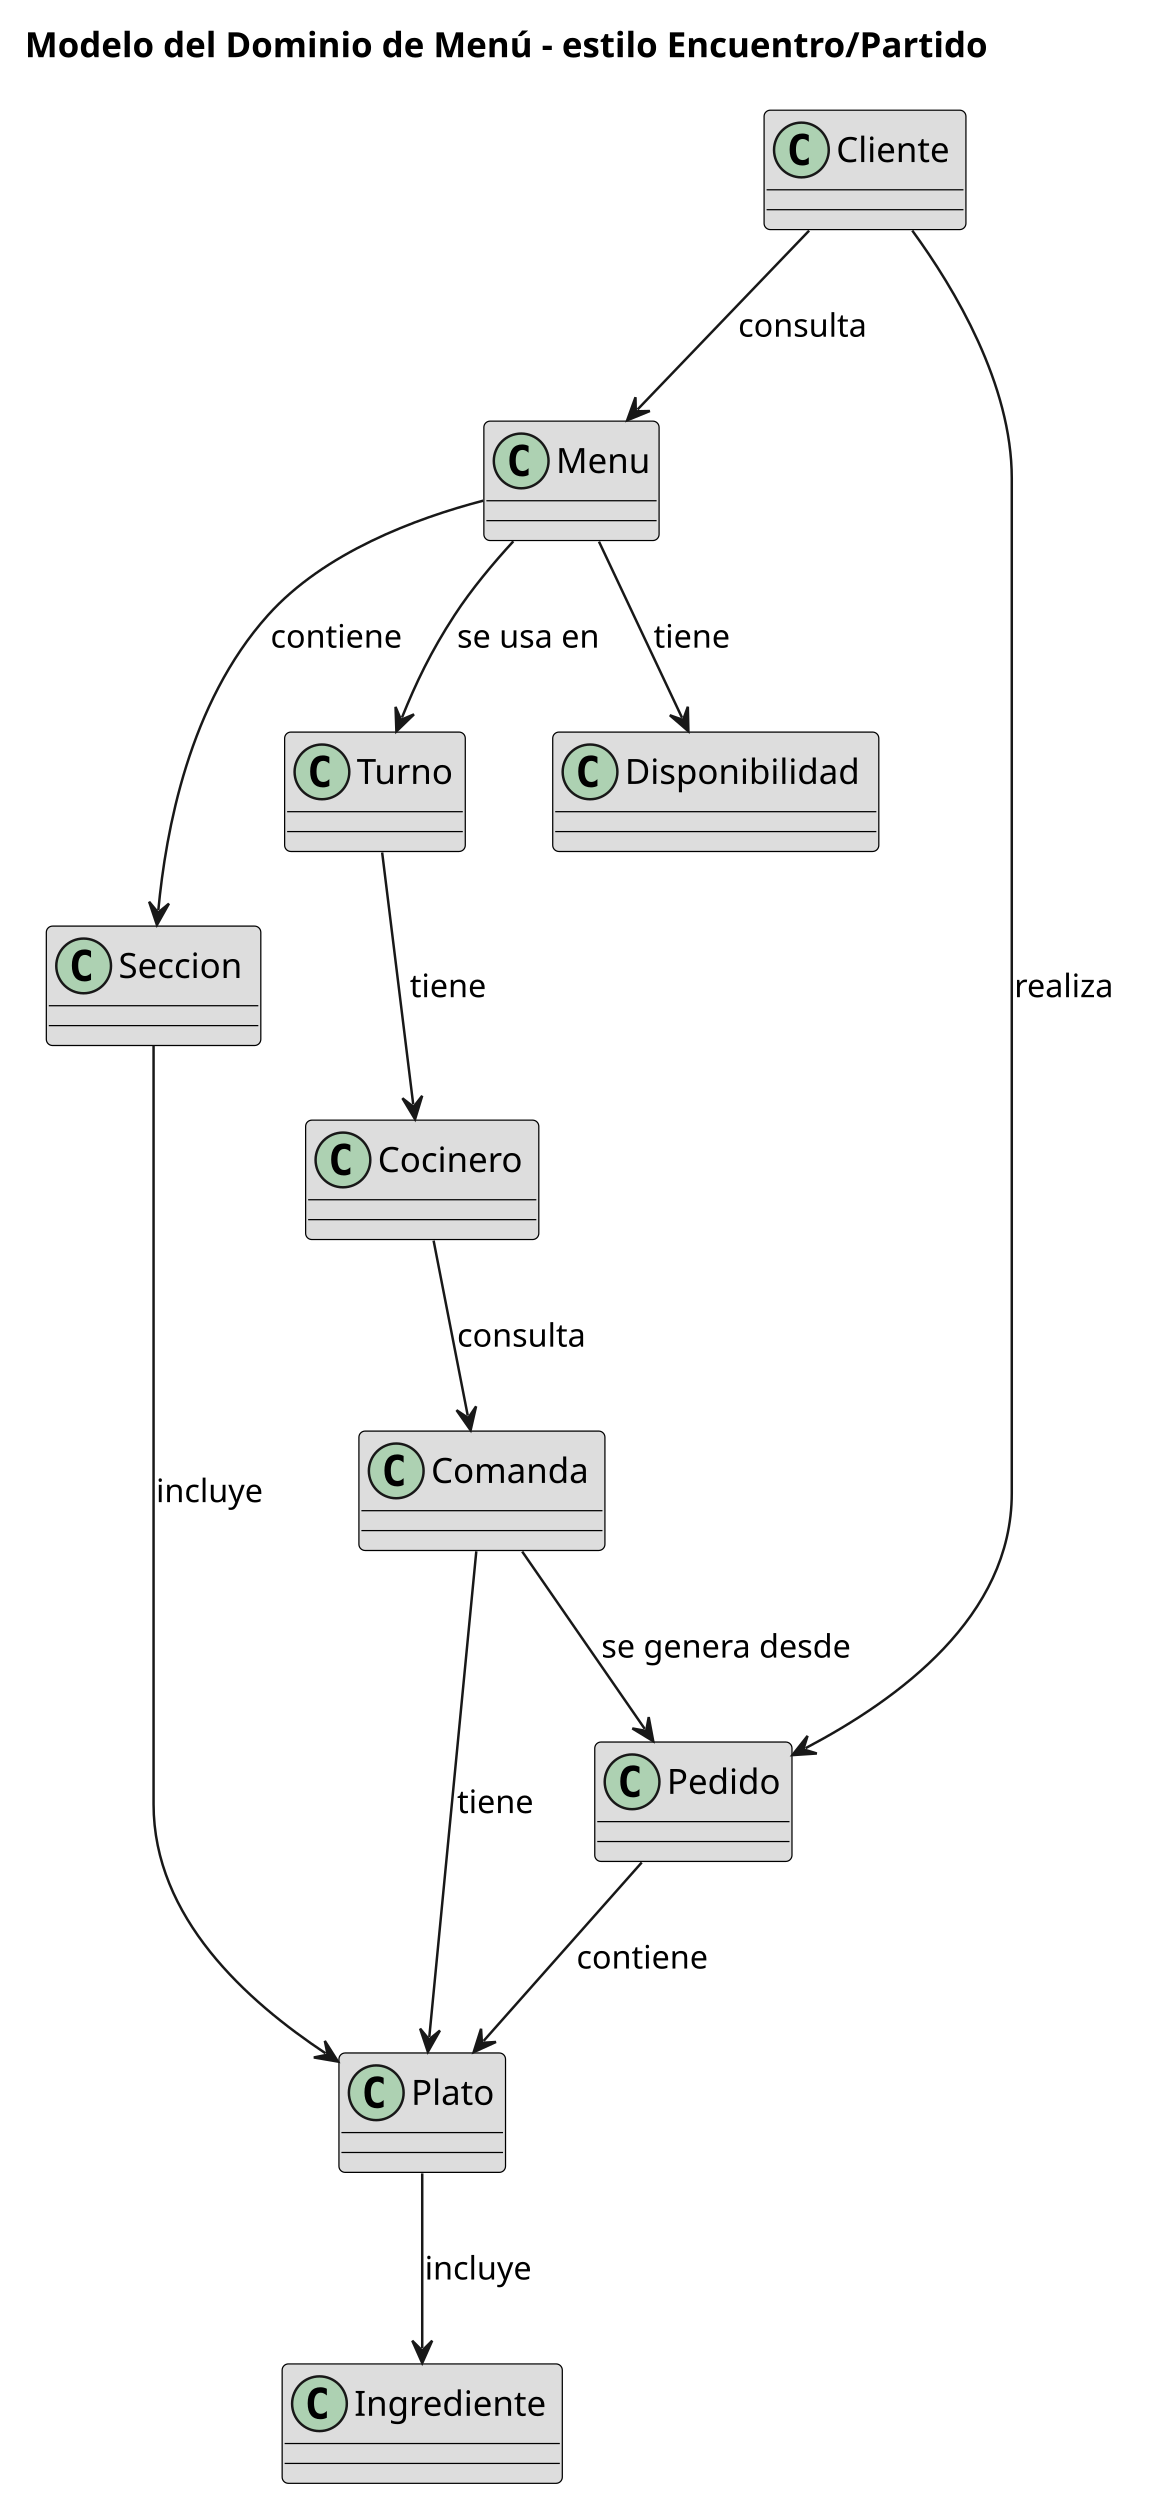
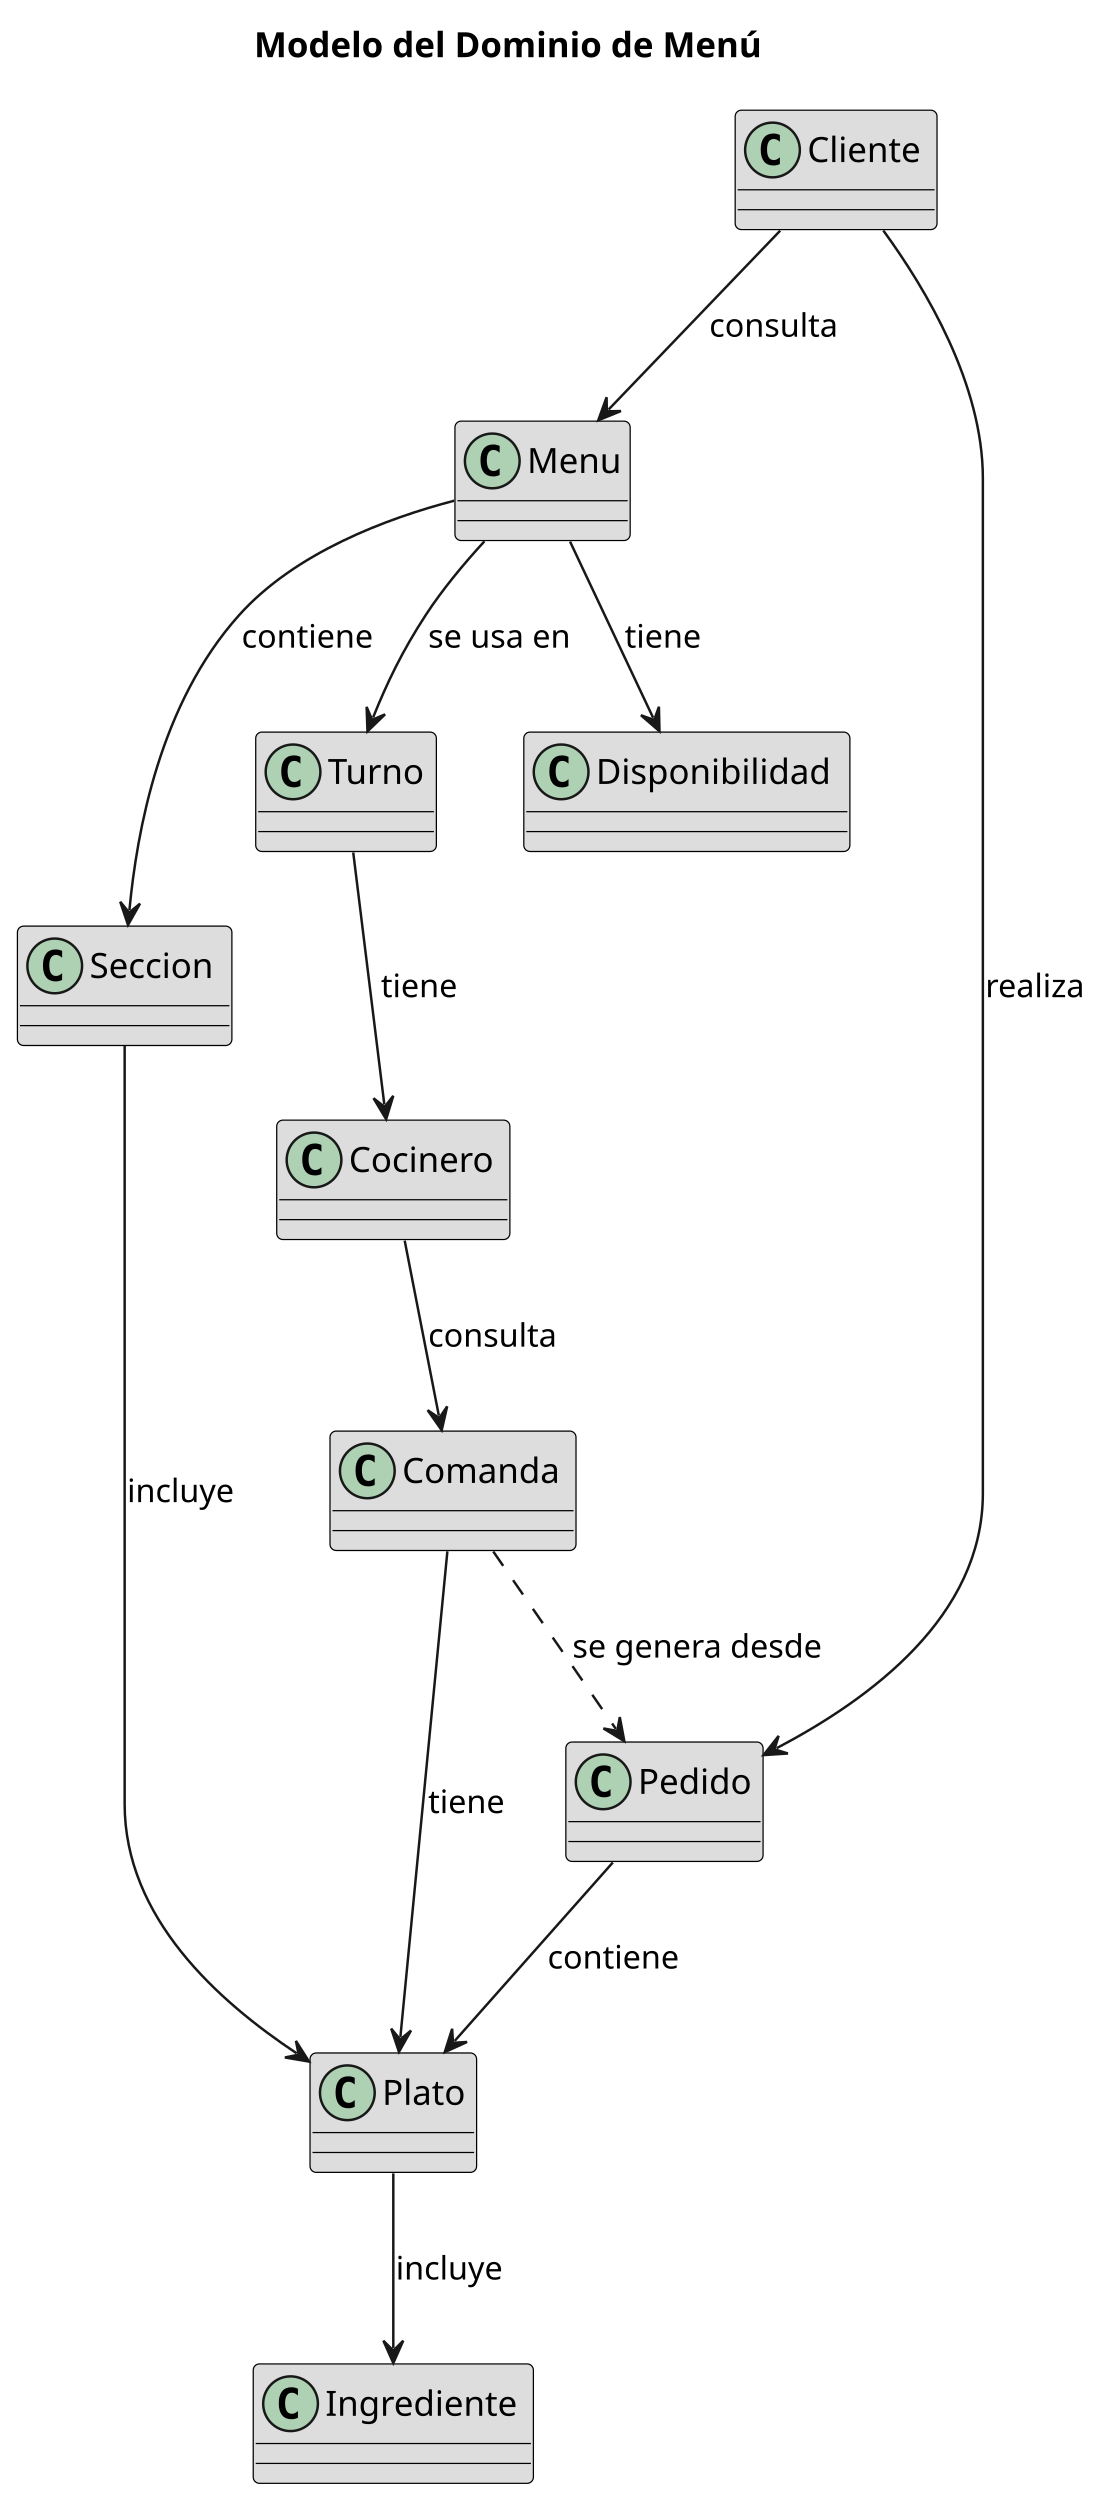
- <svg xmlns="http://www.w3.org/2000/svg" contentStyleType="text/css" data-diagram-type="CLASS" height="1005px" preserveAspectRatio="none" style="width:464px;height:1005px;background:#FFFFFF;" version="1.1" viewBox="0 0 464 1005" width="464px" zoomAndPan="magnify">
+ <svg xmlns="http://www.w3.org/2000/svg" contentStyleType="text/css" data-diagram-type="CLASS" height="1005px" preserveAspectRatio="none" style="width:447px;height:1005px;background:#FFFFFF;" version="1.1" viewBox="0 0 447 1005" width="447px" zoomAndPan="magnify">
  <defs />
  <g>
    <g class="title" data-source-line="1">
-       <text fill="#000000" font-family="sans-serif" font-size="14" font-weight="bold" lengthAdjust="spacing" textLength="436.68" x="10" y="22.995">Modelo del Dominio de Menú - estilo Encuentro/Partido</text>
+       <text fill="#000000" font-family="sans-serif" font-size="14" font-weight="bold" lengthAdjust="spacing" textLength="229.182" x="102.126" y="22.995">Modelo del Dominio de Menú</text>
    </g>
    <g class="entity" data-entity="Menu" data-source-line="8" data-uid="ent0002" id="entity_Menu">
-       <rect fill="#DDDDDD" height="48" rx="2.5" ry="2.5" style="stroke:#000000;stroke-width:0.5;" width="70.439" x="194.513" y="169.297" />
-       <ellipse cx="209.513" cy="185.297" fill="#ADD1B2" rx="11" ry="11" style="stroke:#181818;stroke-width:1;" />
-       <path d="M212.482,190.938 Q211.904,191.234 211.263,191.375 Q210.623,191.531 209.92,191.531 Q207.42,191.531 206.092,189.891 Q204.779,188.234 204.779,185.109 Q204.779,181.984 206.092,180.328 Q207.42,178.672 209.92,178.672 Q210.623,178.672 211.263,178.828 Q211.92,178.984 212.482,179.281 L212.482,182 Q211.857,181.422 211.263,181.156 Q210.67,180.875 210.045,180.875 Q208.701,180.875 208.013,181.953 Q207.326,183.016 207.326,185.109 Q207.326,187.203 208.013,188.281 Q208.701,189.344 210.045,189.344 Q210.67,189.344 211.263,189.078 Q211.857,188.797 212.482,188.219 L212.482,190.938 Z " fill="#000000" />
-       <text fill="#000000" font-family="sans-serif" font-size="14" lengthAdjust="spacing" textLength="38.438" x="223.513" y="190.144">Menu</text>
-       <line style="stroke:#000000;stroke-width:0.5;" x1="195.513" x2="263.952" y1="201.297" y2="201.297" />
-       <line style="stroke:#000000;stroke-width:0.5;" x1="195.513" x2="263.952" y1="209.297" y2="209.297" />
+       <rect fill="#DDDDDD" height="48" rx="2.5" ry="2.5" style="stroke:#000000;stroke-width:0.5;" width="70.439" x="182.89" y="169.297" />
+       <ellipse cx="197.89" cy="185.297" fill="#ADD1B2" rx="11" ry="11" style="stroke:#181818;stroke-width:1;" />
+       <path d="M200.859,190.938 Q200.281,191.234 199.64,191.375 Q198.999,191.531 198.296,191.531 Q195.796,191.531 194.468,189.891 Q193.156,188.234 193.156,185.109 Q193.156,181.984 194.468,180.328 Q195.796,178.672 198.296,178.672 Q198.999,178.672 199.64,178.828 Q200.296,178.984 200.859,179.281 L200.859,182 Q200.234,181.422 199.64,181.156 Q199.046,180.875 198.421,180.875 Q197.077,180.875 196.39,181.953 Q195.702,183.016 195.702,185.109 Q195.702,187.203 196.39,188.281 Q197.077,189.344 198.421,189.344 Q199.046,189.344 199.64,189.078 Q200.234,188.797 200.859,188.219 L200.859,190.938 Z " fill="#000000" />
+       <text fill="#000000" font-family="sans-serif" font-size="14" lengthAdjust="spacing" textLength="38.438" x="211.89" y="190.144">Menu</text>
+       <line style="stroke:#000000;stroke-width:0.5;" x1="183.89" x2="252.328" y1="201.297" y2="201.297" />
+       <line style="stroke:#000000;stroke-width:0.5;" x1="183.89" x2="252.328" y1="209.297" y2="209.297" />
    </g>
    <g class="entity" data-entity="Seccion" data-source-line="9" data-uid="ent0003" id="entity_Seccion">
-       <rect fill="#DDDDDD" height="48" rx="2.5" ry="2.5" style="stroke:#000000;stroke-width:0.5;" width="86.223" x="18.623" y="372.297" />
-       <ellipse cx="33.623" cy="388.297" fill="#ADD1B2" rx="11" ry="11" style="stroke:#181818;stroke-width:1;" />
-       <path d="M36.592,393.938 Q36.014,394.234 35.373,394.375 Q34.733,394.531 34.03,394.531 Q31.53,394.531 30.202,392.891 Q28.889,391.234 28.889,388.109 Q28.889,384.984 30.202,383.328 Q31.53,381.672 34.03,381.672 Q34.733,381.672 35.373,381.828 Q36.03,381.984 36.592,382.281 L36.592,385 Q35.967,384.422 35.373,384.156 Q34.78,383.875 34.155,383.875 Q32.811,383.875 32.123,384.953 Q31.436,386.016 31.436,388.109 Q31.436,390.203 32.123,391.281 Q32.811,392.344 34.155,392.344 Q34.78,392.344 35.373,392.078 Q35.967,391.797 36.592,391.219 L36.592,393.938 Z " fill="#000000" />
-       <text fill="#000000" font-family="sans-serif" font-size="14" lengthAdjust="spacing" textLength="54.223" x="47.623" y="393.144">Seccion</text>
-       <line style="stroke:#000000;stroke-width:0.5;" x1="19.623" x2="103.846" y1="404.297" y2="404.297" />
-       <line style="stroke:#000000;stroke-width:0.5;" x1="19.623" x2="103.846" y1="412.297" y2="412.297" />
+       <rect fill="#DDDDDD" height="48" rx="2.5" ry="2.5" style="stroke:#000000;stroke-width:0.5;" width="86.223" x="7" y="372.297" />
+       <ellipse cx="22" cy="388.297" fill="#ADD1B2" rx="11" ry="11" style="stroke:#181818;stroke-width:1;" />
+       <path d="M24.969,393.938 Q24.391,394.234 23.75,394.375 Q23.109,394.531 22.406,394.531 Q19.906,394.531 18.578,392.891 Q17.266,391.234 17.266,388.109 Q17.266,384.984 18.578,383.328 Q19.906,381.672 22.406,381.672 Q23.109,381.672 23.75,381.828 Q24.406,381.984 24.969,382.281 L24.969,385 Q24.344,384.422 23.75,384.156 Q23.156,383.875 22.531,383.875 Q21.188,383.875 20.5,384.953 Q19.812,386.016 19.812,388.109 Q19.812,390.203 20.5,391.281 Q21.188,392.344 22.531,392.344 Q23.156,392.344 23.75,392.078 Q24.344,391.797 24.969,391.219 L24.969,393.938 Z " fill="#000000" />
+       <text fill="#000000" font-family="sans-serif" font-size="14" lengthAdjust="spacing" textLength="54.223" x="36" y="393.144">Seccion</text>
+       <line style="stroke:#000000;stroke-width:0.5;" x1="8" x2="92.223" y1="404.297" y2="404.297" />
+       <line style="stroke:#000000;stroke-width:0.5;" x1="8" x2="92.223" y1="412.297" y2="412.297" />
    </g>
    <g class="entity" data-entity="Plato" data-source-line="10" data-uid="ent0004" id="entity_Plato">
-       <rect fill="#DDDDDD" height="48" rx="2.5" ry="2.5" style="stroke:#000000;stroke-width:0.5;" width="66.966" x="136.254" y="825.297" />
-       <ellipse cx="151.254" cy="841.297" fill="#ADD1B2" rx="11" ry="11" style="stroke:#181818;stroke-width:1;" />
-       <path d="M154.222,846.938 Q153.644,847.234 153.004,847.375 Q152.363,847.531 151.66,847.531 Q149.16,847.531 147.832,845.891 Q146.519,844.234 146.519,841.109 Q146.519,837.984 147.832,836.328 Q149.16,834.672 151.66,834.672 Q152.363,834.672 153.004,834.828 Q153.66,834.984 154.222,835.281 L154.222,838 Q153.597,837.422 153.004,837.156 Q152.41,836.875 151.785,836.875 Q150.441,836.875 149.754,837.953 Q149.066,839.016 149.066,841.109 Q149.066,843.203 149.754,844.281 Q150.441,845.344 151.785,845.344 Q152.41,845.344 153.004,845.078 Q153.597,844.797 154.222,844.219 L154.222,846.938 Z " fill="#000000" />
-       <text fill="#000000" font-family="sans-serif" font-size="14" lengthAdjust="spacing" textLength="34.966" x="165.254" y="846.144">Plato</text>
-       <line style="stroke:#000000;stroke-width:0.5;" x1="137.254" x2="202.219" y1="857.297" y2="857.297" />
-       <line style="stroke:#000000;stroke-width:0.5;" x1="137.254" x2="202.219" y1="865.297" y2="865.297" />
+       <rect fill="#DDDDDD" height="48" rx="2.5" ry="2.5" style="stroke:#000000;stroke-width:0.5;" width="66.966" x="124.63" y="825.297" />
+       <ellipse cx="139.63" cy="841.297" fill="#ADD1B2" rx="11" ry="11" style="stroke:#181818;stroke-width:1;" />
+       <path d="M142.599,846.938 Q142.021,847.234 141.38,847.375 Q140.739,847.531 140.036,847.531 Q137.536,847.531 136.208,845.891 Q134.896,844.234 134.896,841.109 Q134.896,837.984 136.208,836.328 Q137.536,834.672 140.036,834.672 Q140.739,834.672 141.38,834.828 Q142.036,834.984 142.599,835.281 L142.599,838 Q141.974,837.422 141.38,837.156 Q140.786,836.875 140.161,836.875 Q138.817,836.875 138.13,837.953 Q137.442,839.016 137.442,841.109 Q137.442,843.203 138.13,844.281 Q138.817,845.344 140.161,845.344 Q140.786,845.344 141.38,845.078 Q141.974,844.797 142.599,844.219 L142.599,846.938 Z " fill="#000000" />
+       <text fill="#000000" font-family="sans-serif" font-size="14" lengthAdjust="spacing" textLength="34.966" x="153.63" y="846.144">Plato</text>
+       <line style="stroke:#000000;stroke-width:0.5;" x1="125.63" x2="190.596" y1="857.297" y2="857.297" />
+       <line style="stroke:#000000;stroke-width:0.5;" x1="125.63" x2="190.596" y1="865.297" y2="865.297" />
    </g>
    <g class="entity" data-entity="Ingrediente" data-source-line="11" data-uid="ent0005" id="entity_Ingrediente">
-       <rect fill="#DDDDDD" height="48" rx="2.5" ry="2.5" style="stroke:#000000;stroke-width:0.5;" width="112.623" x="113.424" y="950.297" />
-       <ellipse cx="128.423" cy="966.297" fill="#ADD1B2" rx="11" ry="11" style="stroke:#181818;stroke-width:1;" />
-       <path d="M131.392,971.938 Q130.814,972.234 130.173,972.375 Q129.533,972.531 128.83,972.531 Q126.33,972.531 125.002,970.891 Q123.689,969.234 123.689,966.109 Q123.689,962.984 125.002,961.328 Q126.33,959.672 128.83,959.672 Q129.533,959.672 130.173,959.828 Q130.83,959.984 131.392,960.281 L131.392,963 Q130.767,962.422 130.173,962.156 Q129.58,961.875 128.955,961.875 Q127.611,961.875 126.924,962.953 Q126.236,964.016 126.236,966.109 Q126.236,968.203 126.924,969.281 Q127.611,970.344 128.955,970.344 Q129.58,970.344 130.173,970.078 Q130.767,969.797 131.392,969.219 L131.392,971.938 Z " fill="#000000" />
-       <text fill="#000000" font-family="sans-serif" font-size="14" lengthAdjust="spacing" textLength="80.623" x="142.423" y="971.144">Ingrediente</text>
-       <line style="stroke:#000000;stroke-width:0.5;" x1="114.424" x2="225.047" y1="982.297" y2="982.297" />
-       <line style="stroke:#000000;stroke-width:0.5;" x1="114.424" x2="225.047" y1="990.297" y2="990.297" />
+       <rect fill="#DDDDDD" height="48" rx="2.5" ry="2.5" style="stroke:#000000;stroke-width:0.5;" width="112.623" x="101.8" y="950.297" />
+       <ellipse cx="116.8" cy="966.297" fill="#ADD1B2" rx="11" ry="11" style="stroke:#181818;stroke-width:1;" />
+       <path d="M119.769,971.938 Q119.191,972.234 118.55,972.375 Q117.909,972.531 117.206,972.531 Q114.706,972.531 113.378,970.891 Q112.066,969.234 112.066,966.109 Q112.066,962.984 113.378,961.328 Q114.706,959.672 117.206,959.672 Q117.909,959.672 118.55,959.828 Q119.206,959.984 119.769,960.281 L119.769,963 Q119.144,962.422 118.55,962.156 Q117.956,961.875 117.331,961.875 Q115.987,961.875 115.3,962.953 Q114.612,964.016 114.612,966.109 Q114.612,968.203 115.3,969.281 Q115.987,970.344 117.331,970.344 Q117.956,970.344 118.55,970.078 Q119.144,969.797 119.769,969.219 L119.769,971.938 Z " fill="#000000" />
+       <text fill="#000000" font-family="sans-serif" font-size="14" lengthAdjust="spacing" textLength="80.623" x="130.8" y="971.144">Ingrediente</text>
+       <line style="stroke:#000000;stroke-width:0.5;" x1="102.8" x2="213.423" y1="982.297" y2="982.297" />
+       <line style="stroke:#000000;stroke-width:0.5;" x1="102.8" x2="213.423" y1="990.297" y2="990.297" />
    </g>
    <g class="entity" data-entity="Cliente" data-source-line="12" data-uid="ent0006" id="entity_Cliente">
-       <rect fill="#DDDDDD" height="48" rx="2.5" ry="2.5" style="stroke:#000000;stroke-width:0.5;" width="81.144" x="307.163" y="44.297" />
-       <ellipse cx="322.163" cy="60.297" fill="#ADD1B2" rx="11" ry="11" style="stroke:#181818;stroke-width:1;" />
-       <path d="M325.132,65.938 Q324.554,66.234 323.913,66.375 Q323.273,66.531 322.57,66.531 Q320.07,66.531 318.742,64.891 Q317.429,63.234 317.429,60.109 Q317.429,56.984 318.742,55.328 Q320.07,53.672 322.57,53.672 Q323.273,53.672 323.913,53.828 Q324.57,53.984 325.132,54.281 L325.132,57 Q324.507,56.422 323.913,56.156 Q323.32,55.875 322.695,55.875 Q321.351,55.875 320.663,56.953 Q319.976,58.016 319.976,60.109 Q319.976,62.203 320.663,63.281 Q321.351,64.344 322.695,64.344 Q323.32,64.344 323.913,64.078 Q324.507,63.797 325.132,63.219 L325.132,65.938 Z " fill="#000000" />
-       <text fill="#000000" font-family="sans-serif" font-size="14" lengthAdjust="spacing" textLength="49.144" x="336.163" y="65.144">Cliente</text>
-       <line style="stroke:#000000;stroke-width:0.5;" x1="308.163" x2="387.307" y1="76.297" y2="76.297" />
-       <line style="stroke:#000000;stroke-width:0.5;" x1="308.163" x2="387.307" y1="84.297" y2="84.297" />
+       <rect fill="#DDDDDD" height="48" rx="2.5" ry="2.5" style="stroke:#000000;stroke-width:0.5;" width="81.144" x="295.54" y="44.297" />
+       <ellipse cx="310.54" cy="60.297" fill="#ADD1B2" rx="11" ry="11" style="stroke:#181818;stroke-width:1;" />
+       <path d="M313.509,65.938 Q312.931,66.234 312.29,66.375 Q311.649,66.531 310.946,66.531 Q308.446,66.531 307.118,64.891 Q305.806,63.234 305.806,60.109 Q305.806,56.984 307.118,55.328 Q308.446,53.672 310.946,53.672 Q311.649,53.672 312.29,53.828 Q312.946,53.984 313.509,54.281 L313.509,57 Q312.884,56.422 312.29,56.156 Q311.696,55.875 311.071,55.875 Q309.728,55.875 309.04,56.953 Q308.353,58.016 308.353,60.109 Q308.353,62.203 309.04,63.281 Q309.728,64.344 311.071,64.344 Q311.696,64.344 312.29,64.078 Q312.884,63.797 313.509,63.219 L313.509,65.938 Z " fill="#000000" />
+       <text fill="#000000" font-family="sans-serif" font-size="14" lengthAdjust="spacing" textLength="49.144" x="324.54" y="65.144">Cliente</text>
+       <line style="stroke:#000000;stroke-width:0.5;" x1="296.54" x2="375.684" y1="76.297" y2="76.297" />
+       <line style="stroke:#000000;stroke-width:0.5;" x1="296.54" x2="375.684" y1="84.297" y2="84.297" />
    </g>
    <g class="entity" data-entity="Cocinero" data-source-line="13" data-uid="ent0007" id="entity_Cocinero">
-       <rect fill="#DDDDDD" height="48" rx="2.5" ry="2.5" style="stroke:#000000;stroke-width:0.5;" width="93.735" x="122.864" y="450.297" />
-       <ellipse cx="137.863" cy="466.297" fill="#ADD1B2" rx="11" ry="11" style="stroke:#181818;stroke-width:1;" />
-       <path d="M140.832,471.938 Q140.254,472.234 139.613,472.375 Q138.973,472.531 138.27,472.531 Q135.77,472.531 134.442,470.891 Q133.129,469.234 133.129,466.109 Q133.129,462.984 134.442,461.328 Q135.77,459.672 138.27,459.672 Q138.973,459.672 139.613,459.828 Q140.27,459.984 140.832,460.281 L140.832,463 Q140.207,462.422 139.613,462.156 Q139.02,461.875 138.395,461.875 Q137.051,461.875 136.363,462.953 Q135.676,464.016 135.676,466.109 Q135.676,468.203 136.363,469.281 Q137.051,470.344 138.395,470.344 Q139.02,470.344 139.613,470.078 Q140.207,469.797 140.832,469.219 L140.832,471.938 Z " fill="#000000" />
-       <text fill="#000000" font-family="sans-serif" font-size="14" lengthAdjust="spacing" textLength="61.735" x="151.863" y="471.144">Cocinero</text>
-       <line style="stroke:#000000;stroke-width:0.5;" x1="123.864" x2="215.599" y1="482.297" y2="482.297" />
-       <line style="stroke:#000000;stroke-width:0.5;" x1="123.864" x2="215.599" y1="490.297" y2="490.297" />
+       <rect fill="#DDDDDD" height="48" rx="2.5" ry="2.5" style="stroke:#000000;stroke-width:0.5;" width="93.735" x="111.24" y="450.297" />
+       <ellipse cx="126.24" cy="466.297" fill="#ADD1B2" rx="11" ry="11" style="stroke:#181818;stroke-width:1;" />
+       <path d="M129.209,471.938 Q128.631,472.234 127.99,472.375 Q127.349,472.531 126.646,472.531 Q124.146,472.531 122.818,470.891 Q121.506,469.234 121.506,466.109 Q121.506,462.984 122.818,461.328 Q124.146,459.672 126.646,459.672 Q127.349,459.672 127.99,459.828 Q128.646,459.984 129.209,460.281 L129.209,463 Q128.584,462.422 127.99,462.156 Q127.396,461.875 126.771,461.875 Q125.427,461.875 124.74,462.953 Q124.052,464.016 124.052,466.109 Q124.052,468.203 124.74,469.281 Q125.427,470.344 126.771,470.344 Q127.396,470.344 127.99,470.078 Q128.584,469.797 129.209,469.219 L129.209,471.938 Z " fill="#000000" />
+       <text fill="#000000" font-family="sans-serif" font-size="14" lengthAdjust="spacing" textLength="61.735" x="140.24" y="471.144">Cocinero</text>
+       <line style="stroke:#000000;stroke-width:0.5;" x1="112.24" x2="203.975" y1="482.297" y2="482.297" />
+       <line style="stroke:#000000;stroke-width:0.5;" x1="112.24" x2="203.975" y1="490.297" y2="490.297" />
    </g>
    <g class="entity" data-entity="Pedido" data-source-line="14" data-uid="ent0008" id="entity_Pedido">
-       <rect fill="#DDDDDD" height="48" rx="2.5" ry="2.5" style="stroke:#000000;stroke-width:0.5;" width="79.284" x="239.094" y="700.297" />
-       <ellipse cx="254.094" cy="716.297" fill="#ADD1B2" rx="11" ry="11" style="stroke:#181818;stroke-width:1;" />
-       <path d="M257.062,721.938 Q256.484,722.234 255.844,722.375 Q255.203,722.531 254.5,722.531 Q252,722.531 250.672,720.891 Q249.359,719.234 249.359,716.109 Q249.359,712.984 250.672,711.328 Q252,709.672 254.5,709.672 Q255.203,709.672 255.844,709.828 Q256.5,709.984 257.062,710.281 L257.062,713 Q256.437,712.422 255.844,712.156 Q255.25,711.875 254.625,711.875 Q253.281,711.875 252.594,712.953 Q251.906,714.016 251.906,716.109 Q251.906,718.203 252.594,719.281 Q253.281,720.344 254.625,720.344 Q255.25,720.344 255.844,720.078 Q256.437,719.797 257.062,719.219 L257.062,721.938 Z " fill="#000000" />
-       <text fill="#000000" font-family="sans-serif" font-size="14" lengthAdjust="spacing" textLength="47.284" x="268.094" y="721.144">Pedido</text>
-       <line style="stroke:#000000;stroke-width:0.5;" x1="240.094" x2="317.378" y1="732.297" y2="732.297" />
-       <line style="stroke:#000000;stroke-width:0.5;" x1="240.094" x2="317.378" y1="740.297" y2="740.297" />
+       <rect fill="#DDDDDD" height="48" rx="2.5" ry="2.5" style="stroke:#000000;stroke-width:0.5;" width="79.284" x="227.47" y="700.297" />
+       <ellipse cx="242.47" cy="716.297" fill="#ADD1B2" rx="11" ry="11" style="stroke:#181818;stroke-width:1;" />
+       <path d="M245.439,721.938 Q244.861,722.234 244.22,722.375 Q243.579,722.531 242.876,722.531 Q240.376,722.531 239.048,720.891 Q237.736,719.234 237.736,716.109 Q237.736,712.984 239.048,711.328 Q240.376,709.672 242.876,709.672 Q243.579,709.672 244.22,709.828 Q244.876,709.984 245.439,710.281 L245.439,713 Q244.814,712.422 244.22,712.156 Q243.626,711.875 243.001,711.875 Q241.657,711.875 240.97,712.953 Q240.282,714.016 240.282,716.109 Q240.282,718.203 240.97,719.281 Q241.657,720.344 243.001,720.344 Q243.626,720.344 244.22,720.078 Q244.814,719.797 245.439,719.219 L245.439,721.938 Z " fill="#000000" />
+       <text fill="#000000" font-family="sans-serif" font-size="14" lengthAdjust="spacing" textLength="47.284" x="256.47" y="721.144">Pedido</text>
+       <line style="stroke:#000000;stroke-width:0.5;" x1="228.47" x2="305.754" y1="732.297" y2="732.297" />
+       <line style="stroke:#000000;stroke-width:0.5;" x1="228.47" x2="305.754" y1="740.297" y2="740.297" />
    </g>
    <g class="entity" data-entity="Comanda" data-source-line="15" data-uid="ent0009" id="entity_Comanda">
-       <rect fill="#DDDDDD" height="48" rx="2.5" ry="2.5" style="stroke:#000000;stroke-width:0.5;" width="98.897" x="144.284" y="575.297" />
-       <ellipse cx="159.284" cy="591.297" fill="#ADD1B2" rx="11" ry="11" style="stroke:#181818;stroke-width:1;" />
-       <path d="M162.252,596.938 Q161.674,597.234 161.034,597.375 Q160.393,597.531 159.69,597.531 Q157.19,597.531 155.862,595.891 Q154.549,594.234 154.549,591.109 Q154.549,587.984 155.862,586.328 Q157.19,584.672 159.69,584.672 Q160.393,584.672 161.034,584.828 Q161.69,584.984 162.252,585.281 L162.252,588 Q161.627,587.422 161.034,587.156 Q160.44,586.875 159.815,586.875 Q158.471,586.875 157.784,587.953 Q157.096,589.016 157.096,591.109 Q157.096,593.203 157.784,594.281 Q158.471,595.344 159.815,595.344 Q160.44,595.344 161.034,595.078 Q161.627,594.797 162.252,594.219 L162.252,596.938 Z " fill="#000000" />
-       <text fill="#000000" font-family="sans-serif" font-size="14" lengthAdjust="spacing" textLength="66.897" x="173.284" y="596.144">Comanda</text>
-       <line style="stroke:#000000;stroke-width:0.5;" x1="145.284" x2="242.18" y1="607.297" y2="607.297" />
-       <line style="stroke:#000000;stroke-width:0.5;" x1="145.284" x2="242.18" y1="615.297" y2="615.297" />
+       <rect fill="#DDDDDD" height="48" rx="2.5" ry="2.5" style="stroke:#000000;stroke-width:0.5;" width="98.897" x="132.66" y="575.297" />
+       <ellipse cx="147.66" cy="591.297" fill="#ADD1B2" rx="11" ry="11" style="stroke:#181818;stroke-width:1;" />
+       <path d="M150.629,596.938 Q150.051,597.234 149.41,597.375 Q148.769,597.531 148.066,597.531 Q145.566,597.531 144.238,595.891 Q142.926,594.234 142.926,591.109 Q142.926,587.984 144.238,586.328 Q145.566,584.672 148.066,584.672 Q148.769,584.672 149.41,584.828 Q150.066,584.984 150.629,585.281 L150.629,588 Q150.004,587.422 149.41,587.156 Q148.816,586.875 148.191,586.875 Q146.847,586.875 146.16,587.953 Q145.472,589.016 145.472,591.109 Q145.472,593.203 146.16,594.281 Q146.847,595.344 148.191,595.344 Q148.816,595.344 149.41,595.078 Q150.004,594.797 150.629,594.219 L150.629,596.938 Z " fill="#000000" />
+       <text fill="#000000" font-family="sans-serif" font-size="14" lengthAdjust="spacing" textLength="66.897" x="161.66" y="596.144">Comanda</text>
+       <line style="stroke:#000000;stroke-width:0.5;" x1="133.66" x2="230.556" y1="607.297" y2="607.297" />
+       <line style="stroke:#000000;stroke-width:0.5;" x1="133.66" x2="230.556" y1="615.297" y2="615.297" />
    </g>
    <g class="entity" data-entity="Turno" data-source-line="16" data-uid="ent0010" id="entity_Turno">
-       <rect fill="#DDDDDD" height="48" rx="2.5" ry="2.5" style="stroke:#000000;stroke-width:0.5;" width="72.619" x="114.424" y="294.297" />
-       <ellipse cx="129.423" cy="310.297" fill="#ADD1B2" rx="11" ry="11" style="stroke:#181818;stroke-width:1;" />
-       <path d="M132.392,315.938 Q131.814,316.234 131.173,316.375 Q130.533,316.531 129.83,316.531 Q127.33,316.531 126.002,314.891 Q124.689,313.234 124.689,310.109 Q124.689,306.984 126.002,305.328 Q127.33,303.672 129.83,303.672 Q130.533,303.672 131.173,303.828 Q131.83,303.984 132.392,304.281 L132.392,307 Q131.767,306.422 131.173,306.156 Q130.58,305.875 129.955,305.875 Q128.611,305.875 127.924,306.953 Q127.236,308.016 127.236,310.109 Q127.236,312.203 127.924,313.281 Q128.611,314.344 129.955,314.344 Q130.58,314.344 131.173,314.078 Q131.767,313.797 132.392,313.219 L132.392,315.938 Z " fill="#000000" />
-       <text fill="#000000" font-family="sans-serif" font-size="14" lengthAdjust="spacing" textLength="40.619" x="143.423" y="315.144">Turno</text>
-       <line style="stroke:#000000;stroke-width:0.5;" x1="115.424" x2="186.043" y1="326.297" y2="326.297" />
-       <line style="stroke:#000000;stroke-width:0.5;" x1="115.424" x2="186.043" y1="334.297" y2="334.297" />
+       <rect fill="#DDDDDD" height="48" rx="2.5" ry="2.5" style="stroke:#000000;stroke-width:0.5;" width="72.619" x="102.8" y="294.297" />
+       <ellipse cx="117.8" cy="310.297" fill="#ADD1B2" rx="11" ry="11" style="stroke:#181818;stroke-width:1;" />
+       <path d="M120.769,315.938 Q120.191,316.234 119.55,316.375 Q118.909,316.531 118.206,316.531 Q115.706,316.531 114.378,314.891 Q113.066,313.234 113.066,310.109 Q113.066,306.984 114.378,305.328 Q115.706,303.672 118.206,303.672 Q118.909,303.672 119.55,303.828 Q120.206,303.984 120.769,304.281 L120.769,307 Q120.144,306.422 119.55,306.156 Q118.956,305.875 118.331,305.875 Q116.987,305.875 116.3,306.953 Q115.612,308.016 115.612,310.109 Q115.612,312.203 116.3,313.281 Q116.987,314.344 118.331,314.344 Q118.956,314.344 119.55,314.078 Q120.144,313.797 120.769,313.219 L120.769,315.938 Z " fill="#000000" />
+       <text fill="#000000" font-family="sans-serif" font-size="14" lengthAdjust="spacing" textLength="40.619" x="131.8" y="315.144">Turno</text>
+       <line style="stroke:#000000;stroke-width:0.5;" x1="103.8" x2="174.419" y1="326.297" y2="326.297" />
+       <line style="stroke:#000000;stroke-width:0.5;" x1="103.8" x2="174.419" y1="334.297" y2="334.297" />
    </g>
    <g class="entity" data-entity="Disponibilidad" data-source-line="17" data-uid="ent0011" id="entity_Disponibilidad">
-       <rect fill="#DDDDDD" height="48" rx="2.5" ry="2.5" style="stroke:#000000;stroke-width:0.5;" width="131.087" x="222.194" y="294.297" />
-       <ellipse cx="237.194" cy="310.297" fill="#ADD1B2" rx="11" ry="11" style="stroke:#181818;stroke-width:1;" />
-       <path d="M240.162,315.938 Q239.584,316.234 238.944,316.375 Q238.303,316.531 237.6,316.531 Q235.1,316.531 233.772,314.891 Q232.459,313.234 232.459,310.109 Q232.459,306.984 233.772,305.328 Q235.1,303.672 237.6,303.672 Q238.303,303.672 238.944,303.828 Q239.6,303.984 240.162,304.281 L240.162,307 Q239.537,306.422 238.944,306.156 Q238.35,305.875 237.725,305.875 Q236.381,305.875 235.694,306.953 Q235.006,308.016 235.006,310.109 Q235.006,312.203 235.694,313.281 Q236.381,314.344 237.725,314.344 Q238.35,314.344 238.944,314.078 Q239.537,313.797 240.162,313.219 L240.162,315.938 Z " fill="#000000" />
-       <text fill="#000000" font-family="sans-serif" font-size="14" lengthAdjust="spacing" textLength="99.087" x="251.194" y="315.144">Disponibilidad</text>
-       <line style="stroke:#000000;stroke-width:0.5;" x1="223.194" x2="352.28" y1="326.297" y2="326.297" />
-       <line style="stroke:#000000;stroke-width:0.5;" x1="223.194" x2="352.28" y1="334.297" y2="334.297" />
+       <rect fill="#DDDDDD" height="48" rx="2.5" ry="2.5" style="stroke:#000000;stroke-width:0.5;" width="131.087" x="210.57" y="294.297" />
+       <ellipse cx="225.57" cy="310.297" fill="#ADD1B2" rx="11" ry="11" style="stroke:#181818;stroke-width:1;" />
+       <path d="M228.539,315.938 Q227.961,316.234 227.32,316.375 Q226.679,316.531 225.976,316.531 Q223.476,316.531 222.148,314.891 Q220.836,313.234 220.836,310.109 Q220.836,306.984 222.148,305.328 Q223.476,303.672 225.976,303.672 Q226.679,303.672 227.32,303.828 Q227.976,303.984 228.539,304.281 L228.539,307 Q227.914,306.422 227.32,306.156 Q226.726,305.875 226.101,305.875 Q224.757,305.875 224.07,306.953 Q223.382,308.016 223.382,310.109 Q223.382,312.203 224.07,313.281 Q224.757,314.344 226.101,314.344 Q226.726,314.344 227.32,314.078 Q227.914,313.797 228.539,313.219 L228.539,315.938 Z " fill="#000000" />
+       <text fill="#000000" font-family="sans-serif" font-size="14" lengthAdjust="spacing" textLength="99.087" x="239.57" y="315.144">Disponibilidad</text>
+       <line style="stroke:#000000;stroke-width:0.5;" x1="211.57" x2="340.657" y1="326.297" y2="326.297" />
+       <line style="stroke:#000000;stroke-width:0.5;" x1="211.57" x2="340.657" y1="334.297" y2="334.297" />
    </g>
    <g class="link" data-entity-1="Menu" data-entity-2="Seccion" data-source-line="21" data-uid="lnk12" id="link_Menu_Seccion">
-       <path codeLine="21" d="M194.263,201.267 C167.013,208.397 130.323,222.117 107.734,247.297 C75.933,282.747 66.681,333.954 63.651,365.864" fill="none" id="Menu-to-Seccion" style="stroke:#181818;stroke-width:1;" />
-       <polygon fill="#181818" points="63.084,371.837,67.916,363.255,63.556,366.859,59.952,362.499,63.084,371.837" style="stroke:#181818;stroke-width:1;" />
-       <text fill="#000000" font-family="sans-serif" font-size="13" lengthAdjust="spacing" textLength="56.285" x="108.734" y="260.364">contiene</text>
+       <path codeLine="21" d="M182.64,201.267 C155.39,208.397 118.7,222.117 96.11,247.297 C64.31,282.747 55.057,333.954 52.027,365.864" fill="none" id="Menu-to-Seccion" style="stroke:#181818;stroke-width:1;" />
+       <polygon fill="#181818" points="51.46,371.837,56.293,363.255,51.933,366.859,48.329,362.499,51.46,371.837" style="stroke:#181818;stroke-width:1;" />
+       <text fill="#000000" font-family="sans-serif" font-size="13" lengthAdjust="spacing" textLength="56.285" x="97.11" y="260.364">contiene</text>
    </g>
    <g class="link" data-entity-1="Seccion" data-entity-2="Plato" data-source-line="22" data-uid="lnk13" id="link_Seccion_Plato">
-       <path codeLine="22" d="M61.733,420.337 C61.733,447.817 61.733,495.157 61.733,535.797 C61.733,535.797 61.733,535.797 61.733,725.297 C61.733,770.907 99.188,804.353 130.868,825.433" fill="none" id="Seccion-to-Plato" style="stroke:#181818;stroke-width:1;" />
-       <polygon fill="#181818" points="135.863,828.757,130.587,820.441,131.701,825.987,126.155,827.101,135.863,828.757" style="stroke:#181818;stroke-width:1;" />
-       <text fill="#000000" font-family="sans-serif" font-size="13" lengthAdjust="spacing" textLength="46.541" x="62.733" y="603.864">incluye</text>
+       <path codeLine="22" d="M50.11,420.337 C50.11,447.817 50.11,495.157 50.11,535.797 C50.11,535.797 50.11,535.797 50.11,725.297 C50.11,770.907 87.565,804.353 119.245,825.433" fill="none" id="Seccion-to-Plato" style="stroke:#181818;stroke-width:1;" />
+       <polygon fill="#181818" points="124.24,828.757,118.963,820.441,120.077,825.987,114.531,827.101,124.24,828.757" style="stroke:#181818;stroke-width:1;" />
+       <text fill="#000000" font-family="sans-serif" font-size="13" lengthAdjust="spacing" textLength="46.541" x="51.11" y="603.864">incluye</text>
    </g>
    <g class="link" data-entity-1="Plato" data-entity-2="Ingrediente" data-source-line="23" data-uid="lnk14" id="link_Plato_Ingrediente">
-       <path codeLine="23" d="M169.733,873.717 C169.733,895.607 169.733,922.097 169.733,943.957" fill="none" id="Plato-to-Ingrediente" style="stroke:#181818;stroke-width:1;" />
-       <polygon fill="#181818" points="169.733,949.957,173.733,940.957,169.733,944.957,165.733,940.957,169.733,949.957" style="stroke:#181818;stroke-width:1;" />
-       <text fill="#000000" font-family="sans-serif" font-size="13" lengthAdjust="spacing" textLength="46.541" x="170.733" y="916.364">incluye</text>
+       <path codeLine="23" d="M158.11,873.717 C158.11,895.607 158.11,922.097 158.11,943.957" fill="none" id="Plato-to-Ingrediente" style="stroke:#181818;stroke-width:1;" />
+       <polygon fill="#181818" points="158.11,949.957,162.11,940.957,158.11,944.957,154.11,940.957,158.11,949.957" style="stroke:#181818;stroke-width:1;" />
+       <text fill="#000000" font-family="sans-serif" font-size="13" lengthAdjust="spacing" textLength="46.541" x="159.11" y="916.364">incluye</text>
    </g>
    <g class="link" data-entity-1="Menu" data-entity-2="Disponibilidad" data-source-line="24" data-uid="lnk15" id="link_Menu_Disponibilidad">
-       <path codeLine="24" d="M240.784,217.717 C251.103,239.607 263.864,266.67 274.174,288.53" fill="none" id="Menu-to-Disponibilidad" style="stroke:#181818;stroke-width:1;" />
-       <polygon fill="#181818" points="276.733,293.957,276.512,284.111,274.601,289.435,269.276,287.523,276.733,293.957" style="stroke:#181818;stroke-width:1;" />
-       <text fill="#000000" font-family="sans-serif" font-size="13" lengthAdjust="spacing" textLength="32.944" x="262.733" y="260.364">tiene</text>
+       <path codeLine="24" d="M229.16,217.717 C239.48,239.607 252.241,266.67 262.551,288.53" fill="none" id="Menu-to-Disponibilidad" style="stroke:#181818;stroke-width:1;" />
+       <polygon fill="#181818" points="265.11,293.957,264.889,284.111,262.977,289.435,257.653,287.523,265.11,293.957" style="stroke:#181818;stroke-width:1;" />
+       <text fill="#000000" font-family="sans-serif" font-size="13" lengthAdjust="spacing" textLength="32.944" x="251.11" y="260.364">tiene</text>
    </g>
    <g class="link" data-entity-1="Menu" data-entity-2="Turno" data-source-line="25" data-uid="lnk16" id="link_Menu_Turno">
-       <path codeLine="25" d="M206.363,217.607 C198.254,226.437 189.513,236.887 182.733,247.297 C173.184,261.967 167.271,274.394 161.591,288.454" fill="none" id="Menu-to-Turno" style="stroke:#181818;stroke-width:1;" />
-       <polygon fill="#181818" points="159.344,294.017,166.423,287.17,161.216,289.381,159.006,284.174,159.344,294.017" style="stroke:#181818;stroke-width:1;" />
-       <text fill="#000000" font-family="sans-serif" font-size="13" lengthAdjust="spacing" textLength="62.252" x="183.733" y="260.364">se usa en</text>
+       <path codeLine="25" d="M194.74,217.607 C186.63,226.437 177.89,236.887 171.11,247.297 C161.56,261.967 155.647,274.394 149.967,288.454" fill="none" id="Menu-to-Turno" style="stroke:#181818;stroke-width:1;" />
+       <polygon fill="#181818" points="147.72,294.017,154.8,287.17,149.593,289.381,147.382,284.174,147.72,294.017" style="stroke:#181818;stroke-width:1;" />
+       <text fill="#000000" font-family="sans-serif" font-size="13" lengthAdjust="spacing" textLength="62.252" x="172.11" y="260.364">se usa en</text>
    </g>
    <g class="link" data-entity-1="Cliente" data-entity-2="Menu" data-source-line="27" data-uid="lnk17" id="link_Cliente_Menu">
-       <path codeLine="27" d="M325.264,92.717 C304.264,114.607 277.247,142.767 256.277,164.627" fill="none" id="Cliente-to-Menu" style="stroke:#181818;stroke-width:1;" />
-       <polygon fill="#181818" points="252.124,168.957,261.24,165.231,255.585,165.349,255.467,159.693,252.124,168.957" style="stroke:#181818;stroke-width:1;" />
-       <text fill="#000000" font-family="sans-serif" font-size="13" lengthAdjust="spacing" textLength="55.028" x="296.733" y="135.364">consulta</text>
+       <path codeLine="27" d="M313.64,92.717 C292.64,114.607 265.624,142.767 244.654,164.627" fill="none" id="Cliente-to-Menu" style="stroke:#181818;stroke-width:1;" />
+       <polygon fill="#181818" points="240.5,168.957,249.617,165.231,243.961,165.349,243.844,159.693,240.5,168.957" style="stroke:#181818;stroke-width:1;" />
+       <text fill="#000000" font-family="sans-serif" font-size="13" lengthAdjust="spacing" textLength="55.028" x="285.11" y="135.364">consulta</text>
    </g>
    <g class="link" data-entity-1="Cliente" data-entity-2="Pedido" data-source-line="28" data-uid="lnk18" id="link_Cliente_Pedido">
-       <path codeLine="28" d="M366.724,92.677 C383.974,116.307 406.733,154.637 406.733,192.297 C406.733,192.297 406.733,192.297 406.733,600.297 C406.733,649.917 361.413,682.982 323.843,702.762" fill="none" id="Cliente-to-Pedido" style="stroke:#181818;stroke-width:1;" />
-       <polygon fill="#181818" points="318.534,705.557,328.361,704.904,322.958,703.228,324.634,697.825,318.534,705.557" style="stroke:#181818;stroke-width:1;" />
-       <text fill="#000000" font-family="sans-serif" font-size="13" lengthAdjust="spacing" textLength="43.323" x="407.733" y="400.864">realiza</text>
+       <path codeLine="28" d="M355.1,92.677 C372.35,116.307 395.11,154.637 395.11,192.297 C395.11,192.297 395.11,192.297 395.11,600.297 C395.11,649.917 349.789,682.982 312.219,702.762" fill="none" id="Cliente-to-Pedido" style="stroke:#181818;stroke-width:1;" />
+       <polygon fill="#181818" points="306.91,705.557,316.737,704.904,311.334,703.228,313.01,697.825,306.91,705.557" style="stroke:#181818;stroke-width:1;" />
+       <text fill="#000000" font-family="sans-serif" font-size="13" lengthAdjust="spacing" textLength="43.323" x="396.11" y="400.864">realiza</text>
    </g>
    <g class="link" data-entity-1="Pedido" data-entity-2="Plato" data-source-line="29" data-uid="lnk19" id="link_Pedido_Plato">
-       <path codeLine="29" d="M257.974,748.717 C238.583,770.607 213.763,798.606 194.393,820.466" fill="none" id="Pedido-to-Plato" style="stroke:#181818;stroke-width:1;" />
-       <polygon fill="#181818" points="190.413,824.957,199.376,820.874,193.729,821.215,193.388,815.568,190.413,824.957" style="stroke:#181818;stroke-width:1;" />
-       <text fill="#000000" font-family="sans-serif" font-size="13" lengthAdjust="spacing" textLength="56.285" x="231.733" y="791.364">contiene</text>
+       <path codeLine="29" d="M246.35,748.717 C226.96,770.607 202.139,798.606 182.769,820.466" fill="none" id="Pedido-to-Plato" style="stroke:#181818;stroke-width:1;" />
+       <polygon fill="#181818" points="178.79,824.957,187.752,820.874,182.106,821.215,181.765,815.568,178.79,824.957" style="stroke:#181818;stroke-width:1;" />
+       <text fill="#000000" font-family="sans-serif" font-size="13" lengthAdjust="spacing" textLength="56.285" x="220.11" y="791.364">contiene</text>
    </g>
    <g class="link" data-entity-1="Cocinero" data-entity-2="Comanda" data-source-line="31" data-uid="lnk20" id="link_Cocinero_Comanda">
-       <path codeLine="31" d="M174.304,498.717 C178.573,520.607 183.763,547.208 188.033,569.068" fill="none" id="Cocinero-to-Comanda" style="stroke:#181818;stroke-width:1;" />
-       <polygon fill="#181818" points="189.184,574.957,191.384,565.357,188.225,570.05,183.532,566.891,189.184,574.957" style="stroke:#181818;stroke-width:1;" />
-       <text fill="#000000" font-family="sans-serif" font-size="13" lengthAdjust="spacing" textLength="55.028" x="183.733" y="541.364">consulta</text>
+       <path codeLine="31" d="M162.68,498.717 C166.95,520.607 172.14,547.208 176.41,569.068" fill="none" id="Cocinero-to-Comanda" style="stroke:#181818;stroke-width:1;" />
+       <polygon fill="#181818" points="177.56,574.957,179.76,565.357,176.601,570.05,171.909,566.891,177.56,574.957" style="stroke:#181818;stroke-width:1;" />
+       <text fill="#000000" font-family="sans-serif" font-size="13" lengthAdjust="spacing" textLength="55.028" x="172.11" y="541.364">consulta</text>
    </g>
    <g class="link" data-entity-1="Comanda" data-entity-2="Plato" data-source-line="32" data-uid="lnk21" id="link_Comanda_Plato">
-       <path codeLine="32" d="M191.474,623.627 C186.904,670.897 177.161,771.505 172.581,818.875" fill="none" id="Comanda-to-Plato" style="stroke:#181818;stroke-width:1;" />
-       <polygon fill="#181818" points="172.004,824.847,176.851,816.274,172.485,819.87,168.888,815.504,172.004,824.847" style="stroke:#181818;stroke-width:1;" />
-       <text fill="#000000" font-family="sans-serif" font-size="13" lengthAdjust="spacing" textLength="32.944" x="183.733" y="728.864">tiene</text>
+       <path codeLine="32" d="M179.85,623.627 C175.28,670.897 165.537,771.505 160.957,818.875" fill="none" id="Comanda-to-Plato" style="stroke:#181818;stroke-width:1;" />
+       <polygon fill="#181818" points="160.38,824.847,165.228,816.274,160.861,819.87,157.265,815.504,160.38,824.847" style="stroke:#181818;stroke-width:1;" />
+       <text fill="#000000" font-family="sans-serif" font-size="13" lengthAdjust="spacing" textLength="32.944" x="172.11" y="728.864">tiene</text>
    </g>
    <g class="link" data-entity-1="Comanda" data-entity-2="Pedido" data-source-line="33" data-uid="lnk22" id="link_Comanda_Pedido">
-       <path codeLine="33" d="M209.923,623.717 C225.043,645.607 244.093,673.16 259.193,695.02" fill="none" id="Comanda-to-Pedido" style="stroke:#181818;stroke-width:1;" />
-       <polygon fill="#181818" points="262.603,699.957,260.779,690.278,259.762,695.843,254.197,694.825,262.603,699.957" style="stroke:#181818;stroke-width:1;" />
-       <text fill="#000000" font-family="sans-serif" font-size="13" lengthAdjust="spacing" textLength="108.107" x="241.733" y="666.364">se genera desde</text>
+       <path codeLine="33" d="M198.3,623.717 C213.42,645.607 232.47,673.16 247.57,695.02" fill="none" id="Comanda-to-Pedido" style="stroke:#181818;stroke-width:1;stroke-dasharray:7,7;" />
+       <polygon fill="#181818" points="250.98,699.957,249.156,690.278,248.138,695.843,242.574,694.825,250.98,699.957" style="stroke:#181818;stroke-width:1;" />
+       <text fill="#000000" font-family="sans-serif" font-size="13" lengthAdjust="spacing" textLength="108.107" x="230.11" y="666.364">se genera desde</text>
    </g>
    <g class="link" data-entity-1="Turno" data-entity-2="Cocinero" data-source-line="35" data-uid="lnk23" id="link_Turno_Cocinero">
-       <path codeLine="35" d="M153.624,342.687 C157.203,371.717 162.539,414.972 166.119,443.982" fill="none" id="Turno-to-Cocinero" style="stroke:#181818;stroke-width:1;" />
-       <polygon fill="#181818" points="166.853,449.937,169.721,440.515,166.241,444.974,161.781,441.495,166.853,449.937" style="stroke:#181818;stroke-width:1;" />
-       <text fill="#000000" font-family="sans-serif" font-size="13" lengthAdjust="spacing" textLength="32.944" x="164.733" y="400.864">tiene</text>
+       <path codeLine="35" d="M142,342.687 C145.58,371.717 150.915,414.972 154.495,443.982" fill="none" id="Turno-to-Cocinero" style="stroke:#181818;stroke-width:1;" />
+       <polygon fill="#181818" points="155.23,449.937,158.098,440.515,154.618,444.974,150.158,441.495,155.23,449.937" style="stroke:#181818;stroke-width:1;" />
+       <text fill="#000000" font-family="sans-serif" font-size="13" lengthAdjust="spacing" textLength="32.944" x="153.11" y="400.864">tiene</text>
    </g>
  </g>
</svg>
